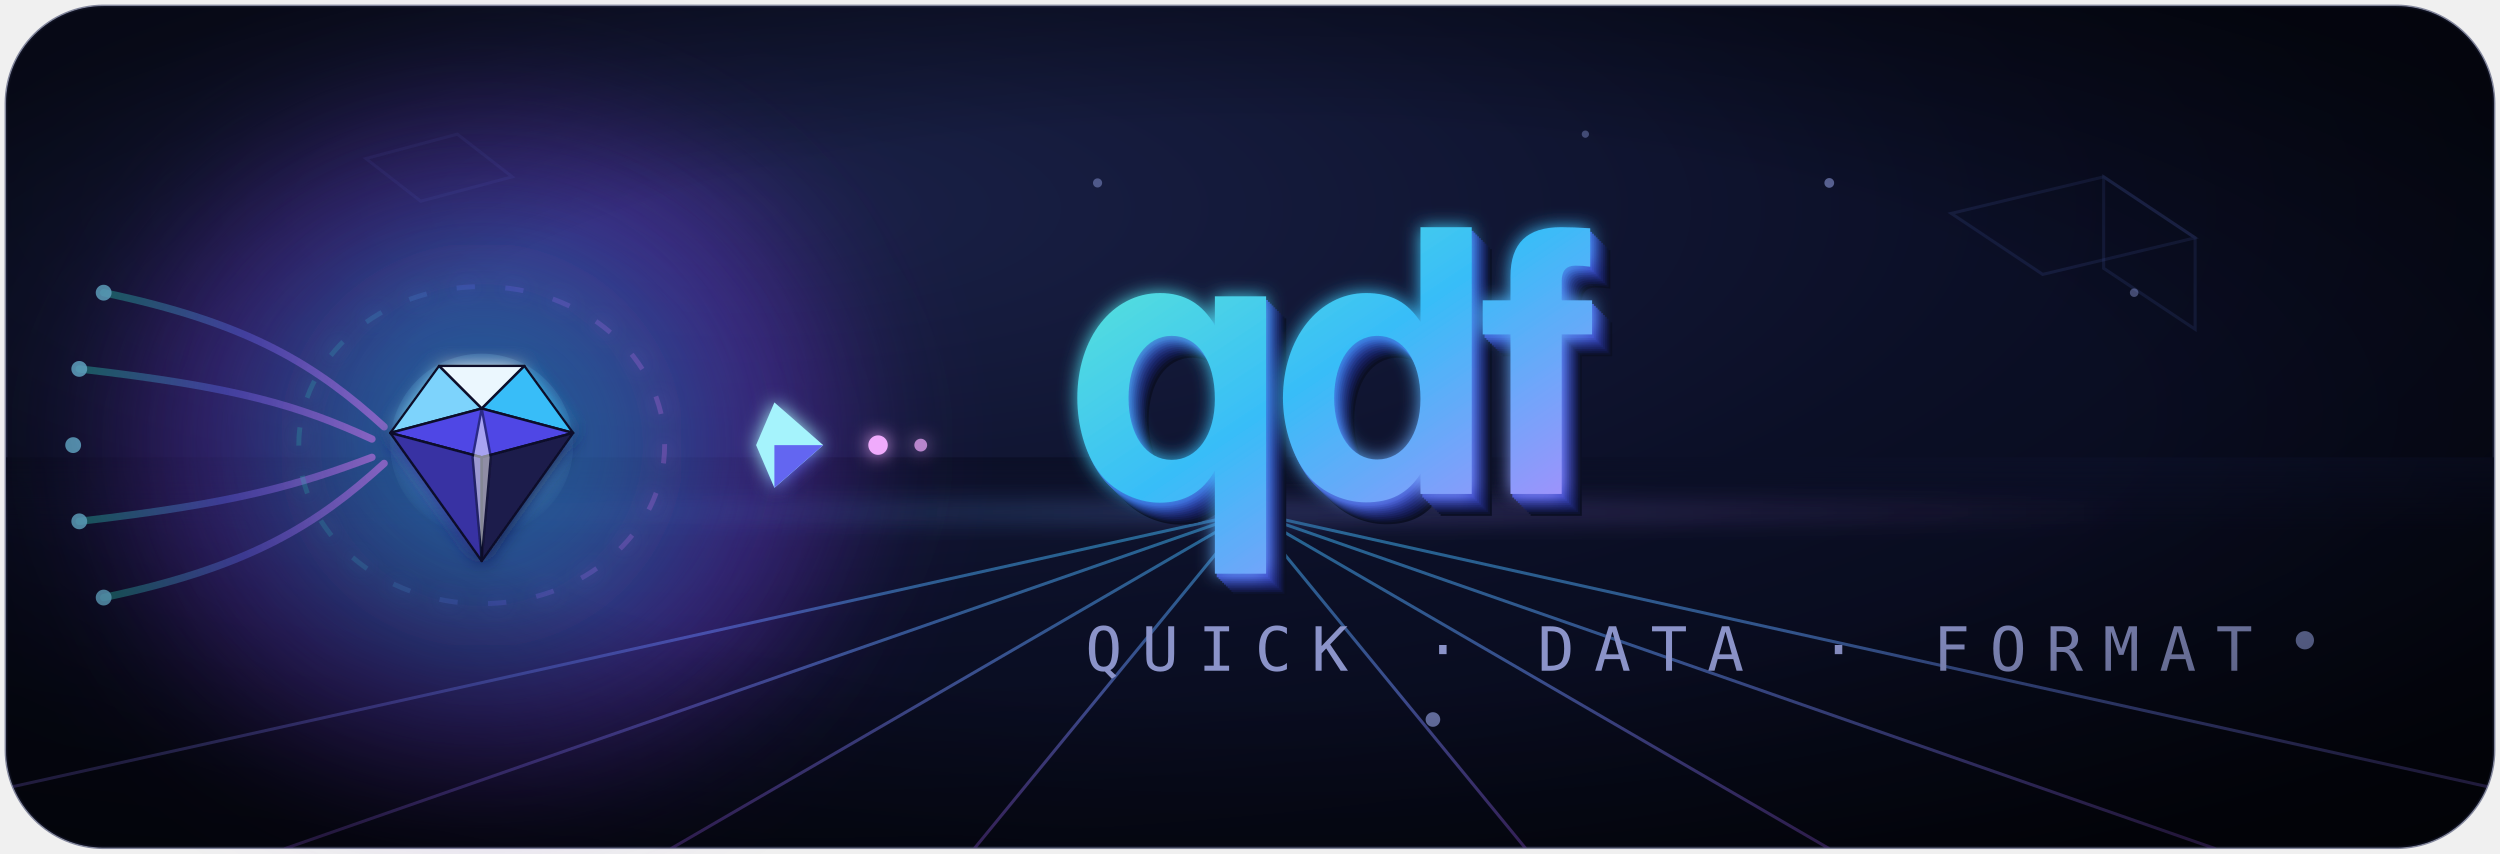
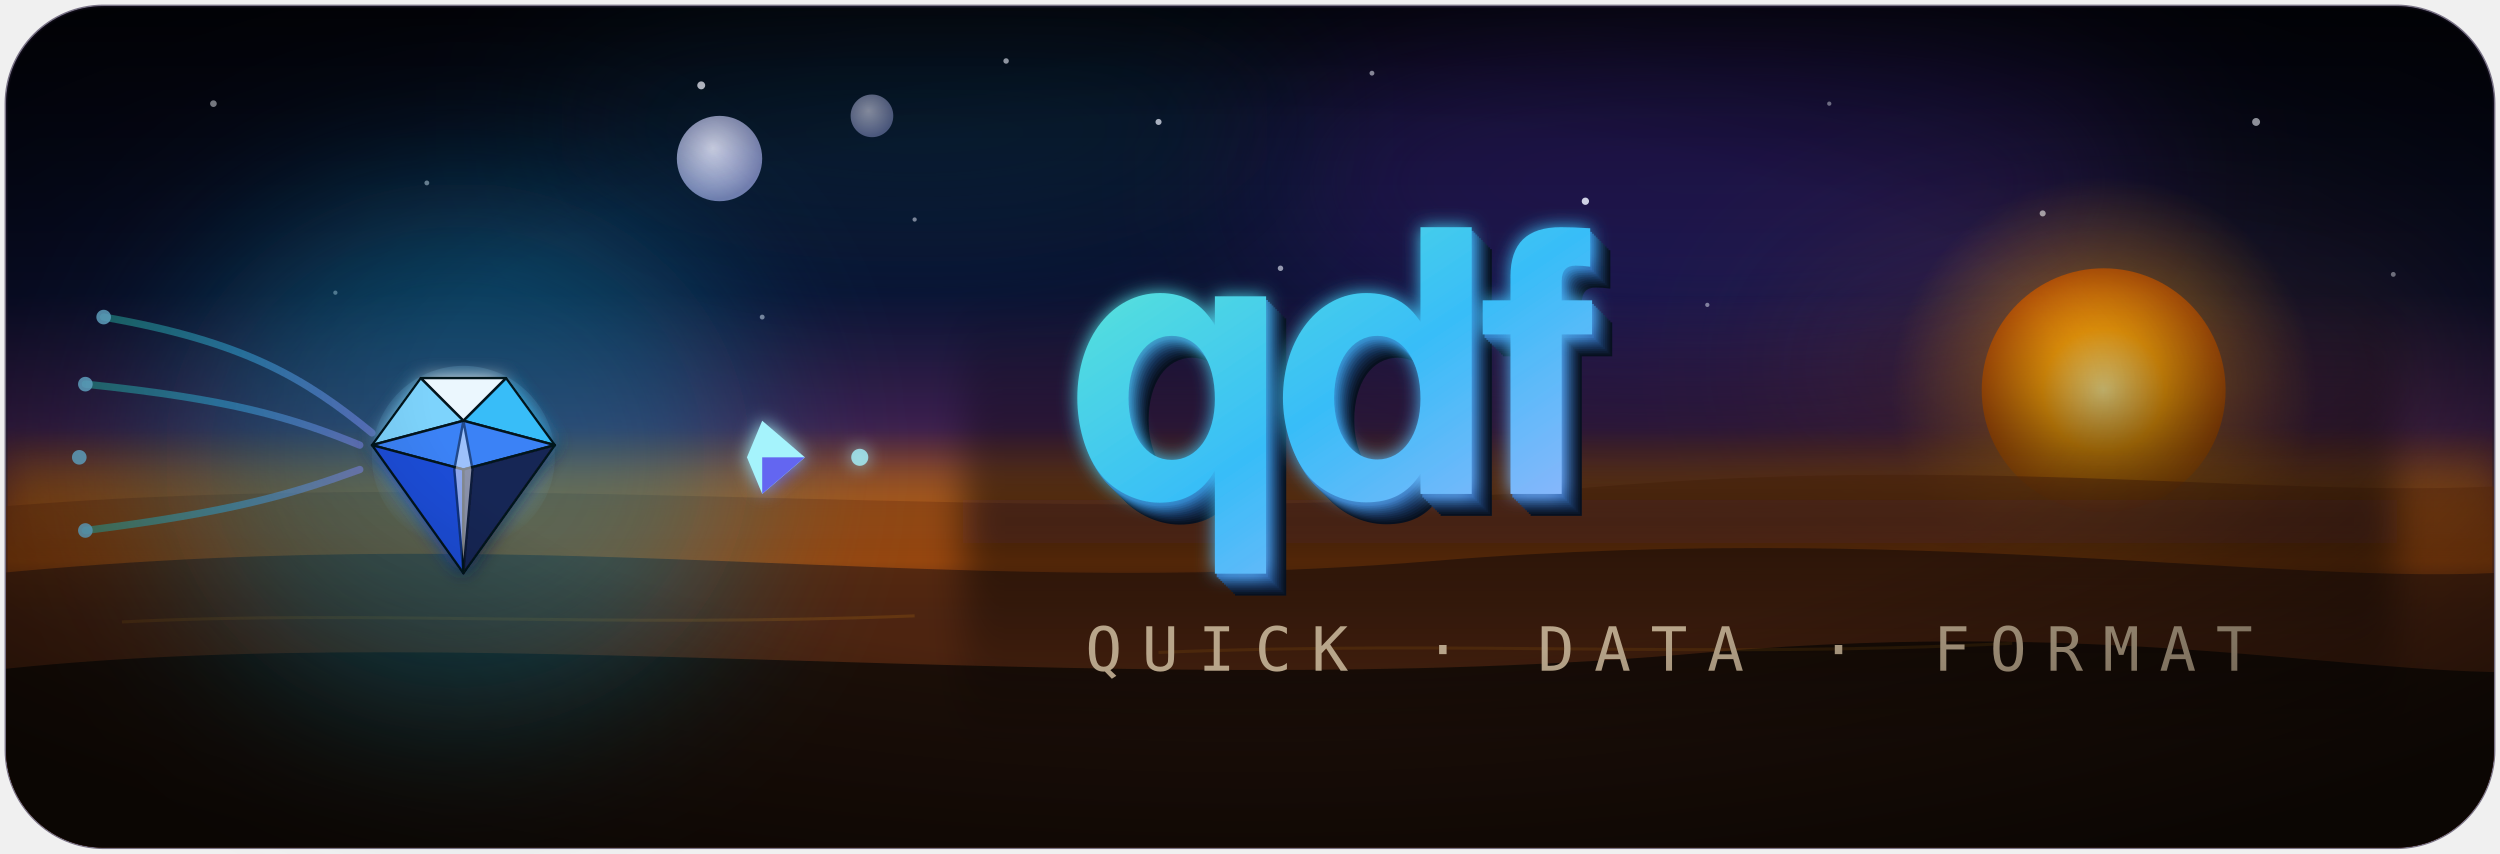
<svg xmlns="http://www.w3.org/2000/svg" width="820" height="280" viewBox="0 0 820 280" role="img" aria-label="qdf — Quick Data Format">
  <defs>
-     <radialGradient id="bg" cx="30%" cy="24%" r="100%">
-       <stop offset="0" stop-color="#1a2148" />
-       <stop offset="0.5" stop-color="#0b0f26" />
-       <stop offset="1" stop-color="#040610" />
+     <linearGradient id="sky" x1="0" y1="0" x2="0" y2="1">
+       <stop offset="0" stop-color="#03040c" />
+       <stop offset="0.34" stop-color="#0a1030" />
+       <stop offset="0.5" stop-color="#3b1f4e" />
+       <stop offset="0.6" stop-color="#8a3d1a" />
+       <stop offset="0.66" stop-color="#b45309" />
+       <stop offset="0.72" stop-color="#3a1a0f" />
+       <stop offset="1" stop-color="#120a08" />
+     </linearGradient>
+     <radialGradient id="sun" cx="50%" cy="50%" r="50%">
+       <stop offset="0" stop-color="#fde68a" />
+       <stop offset="0.5" stop-color="#f59e0b" />
+       <stop offset="1" stop-color="#b45309" />
+     </radialGradient>
+     <radialGradient id="sunhaze" cx="50%" cy="50%" r="50%">
+       <stop offset="0" stop-color="#f59e0b" stop-opacity="0.7" />
+       <stop offset="1" stop-color="#f59e0b" stop-opacity="0" />
+     </radialGradient>
+     <radialGradient id="moon" cx="42%" cy="38%" r="60%">
+       <stop offset="0" stop-color="#e7e9ff" />
+       <stop offset="1" stop-color="#7c86b8" />
    </radialGradient>
    <linearGradient id="neon" x1="0" y1="0" x2="1" y2="0">
      <stop offset="0" stop-color="#2dd4bf" />
-       <stop offset="0.5" stop-color="#6366f1" />
-       <stop offset="1" stop-color="#e879f9" />
-     </linearGradient>
-     <linearGradient id="beam" x1="0" y1="0" x2="1" y2="0">
-       <stop offset="0" stop-color="#a5f3fc" />
-       <stop offset="1" stop-color="#e879f9" />
+       <stop offset="0.5" stop-color="#38bdf8" />
+       <stop offset="1" stop-color="#818cf8" />
    </linearGradient>
    <radialGradient id="coreglow" cx="50%" cy="45%" r="55%">
      <stop offset="0" stop-color="#7dd3fc" stop-opacity="0.95" />
      <stop offset="1" stop-color="#7dd3fc" stop-opacity="0" />
    </radialGradient>
    <linearGradient id="wFront" x1="0" y1="0" x2="1" y2="1">
      <stop offset="0" stop-color="#5eead4" />
-       <stop offset="0.45" stop-color="#38bdf8" />
-       <stop offset="1" stop-color="#c084fc" />
+       <stop offset="0.5" stop-color="#38bdf8" />
+       <stop offset="1" stop-color="#a5b4fc" />
    </linearGradient>
-     <linearGradient id="grid" x1="0" y1="0" x2="0" y2="1">
-       <stop offset="0" stop-color="#38bdf8" />
-       <stop offset="1" stop-color="#a855f7" />
+     <linearGradient id="scrim" x1="0" y1="0" x2="0" y2="1">
+       <stop offset="0" stop-color="#05060f" stop-opacity="0" />
+       <stop offset="0.5" stop-color="#05060f" stop-opacity="0.55" />
+       <stop offset="1" stop-color="#05060f" stop-opacity="0" />
    </linearGradient>
-     <linearGradient id="fog" x1="0" y1="0" x2="0" y2="1">
-       <stop offset="0" stop-color="#0b0f26" stop-opacity="0.95" />
-       <stop offset="0.35" stop-color="#0b0f26" stop-opacity="0" />
-     </linearGradient>
-     <radialGradient id="vignette" cx="50%" cy="48%" r="62%">
-       <stop offset="0.55" stop-color="#000000" stop-opacity="0" />
-       <stop offset="1" stop-color="#000000" stop-opacity="0.55" />
+     <radialGradient id="vignette" cx="50%" cy="46%" r="65%">
+       <stop offset="0.5" stop-color="#000" stop-opacity="0" />
+       <stop offset="1" stop-color="#000" stop-opacity="0.6" />
    </radialGradient>
-     <linearGradient id="horizon" x1="0" y1="0" x2="1" y2="0">
-       <stop offset="0" stop-color="#22d3ee" stop-opacity="0" />
-       <stop offset="0.5" stop-color="#818cf8" stop-opacity="0.9" />
-       <stop offset="1" stop-color="#e879f9" stop-opacity="0" />
-     </linearGradient>
    <filter id="glow" x="-70%" y="-70%" width="240%" height="240%">
      <feGaussianBlur stdDeviation="3" result="b" />
      <feMerge>
        <feMergeNode in="b" />
        <feMergeNode in="SourceGraphic" />
      </feMerge>
    </filter>
-     <filter id="soft" x="-120%" y="-120%" width="340%" height="340%">
-       <feGaussianBlur stdDeviation="22" />
+     <filter id="soft" x="-150%" y="-150%" width="400%" height="400%">
+       <feGaussianBlur stdDeviation="26" />
    </filter>
-     <filter id="hglow" x="-50%" y="-400%" width="200%" height="900%">
-       <feGaussianBlur stdDeviation="4" />
+     <filter id="blur6" x="-60%" y="-60%" width="220%" height="220%">
+       <feGaussianBlur stdDeviation="6" />
    </filter>
    <clipPath id="card">
      <rect x="2" y="2" width="816" height="276" rx="32" />
    </clipPath>
  </defs>
-   <rect x="2" y="2" width="816" height="276" rx="32" fill="url(#bg)" stroke="#2a3157" stroke-opacity="0.55" />
+   <rect x="2" y="2" width="816" height="276" rx="32" fill="url(#sky)" stroke="#2a2140" stroke-opacity="0.6" />
  <g clip-path="url(#card)">
-     <g stroke="#3b4a8a" stroke-opacity="0.25" fill="none" stroke-width="1">
-       <polygon points="640,70 690,58 720,78 670,90" />
-       <polygon points="690,58 690,88 720,108 720,78" />
-       <polygon points="120,52 150,44 168,58 138,66" />
+     <ellipse cx="560" cy="60" rx="150" ry="60" fill="#7c3aed" opacity="0.18" filter="url(#soft)" />
+     <ellipse cx="300" cy="40" rx="120" ry="46" fill="#0e7490" opacity="0.16" filter="url(#soft)" />
+     <ellipse cx="700" cy="120" rx="120" ry="50" fill="#b45309" opacity="0.14" filter="url(#soft)" />
+     <g fill="#eef2ff">
+       <circle cx="70" cy="34" r="1.1" opacity="0.8" />
+       <circle cx="140" cy="60" r="0.8" opacity="0.6" />
+       <circle cx="230" cy="28" r="1.3" opacity="0.9" />
+       <circle cx="300" cy="72" r="0.7" opacity="0.5" />
+       <circle cx="380" cy="40" r="1" opacity="0.7" />
+       <circle cx="450" cy="24" r="0.8" opacity="0.6" />
+       <circle cx="520" cy="66" r="1.2" opacity="0.85" />
+       <circle cx="600" cy="34" r="0.7" opacity="0.5" />
+       <circle cx="670" cy="70" r="1" opacity="0.7" />
+       <circle cx="740" cy="40" r="1.3" opacity="0.9" />
+       <circle cx="785" cy="90" r="0.8" opacity="0.6" />
+       <circle cx="110" cy="96" r="0.7" opacity="0.5" />
+       <circle cx="420" cy="88" r="0.9" opacity="0.6" />
+       <circle cx="250" cy="104" r="0.8" opacity="0.5" />
+       <circle cx="560" cy="100" r="0.7" opacity="0.5" />
+       <circle cx="330" cy="20" r="0.9" opacity="0.7" />
    </g>
-     <g stroke="url(#grid)" stroke-opacity="0.5" stroke-width="1">
-       <line x1="410" y1="168" x2="-140" y2="290" />
-       <line x1="410" y1="168" x2="60" y2="290" />
-       <line x1="410" y1="168" x2="200" y2="290" />
-       <line x1="410" y1="168" x2="310" y2="290" />
-       <line x1="410" y1="168" x2="410" y2="290" />
-       <line x1="410" y1="168" x2="510" y2="290" />
-       <line x1="410" y1="168" x2="620" y2="290" />
-       <line x1="410" y1="168" x2="760" y2="290" />
-       <line x1="410" y1="168" x2="960" y2="290" />
-       <line x1="0" y1="172" x2="820" y2="172" />
-       <line x1="0" y1="178" x2="820" y2="178" />
-       <line x1="0" y1="187" x2="820" y2="187" />
-       <line x1="0" y1="200" x2="820" y2="200" />
-       <line x1="0" y1="219" x2="820" y2="219" />
-       <line x1="0" y1="244" x2="820" y2="244" />
-       <line x1="0" y1="276" x2="820" y2="276" />
-     </g>
-     <rect x="2" y="150" width="816" height="70" fill="url(#fog)" />
-     <rect x="120" y="167" width="580" height="2" fill="url(#horizon)" filter="url(#hglow)" />
-     <g fill="#a5b4fc">
-       <circle cx="600" cy="60" r="1.6" opacity="0.5" />
-       <circle cx="700" cy="96" r="1.4" opacity="0.4" />
-       <circle cx="520" cy="44" r="1.2" opacity="0.35" />
-       <circle cx="756" cy="210" r="3" opacity="0.7" />
-       <circle cx="470" cy="236" r="2.4" opacity="0.6" />
-       <circle cx="360" cy="60" r="1.5" opacity="0.4" />
+     <circle cx="690" cy="128" r="70" fill="url(#sunhaze)" />
+     <circle cx="690" cy="128" r="40" fill="url(#sun)" />
+     <circle cx="236" cy="52" r="14" fill="url(#moon)" opacity="0.92" />
+     <circle cx="286" cy="38" r="7" fill="url(#moon)" opacity="0.6" />
+     <rect x="2" y="150" width="816" height="26" fill="#f59e0b" opacity="0.28" filter="url(#blur6)" />
+     <path d="M -20,168 C 160,150 340,176 520,160 C 660,148 760,166 840,158 L 840,290 L -20,290 Z" fill="#7c3a12" opacity="0.55" />
+     <path d="M -20,190 C 180,168 300,198 470,184 C 640,170 770,196 840,186 L 840,290 L -20,290 Z" fill="#4a2310" opacity="0.85" />
+     <path d="M -20,222 C 140,200 360,232 560,214 C 700,202 780,224 840,220 L 840,290 L -20,290 Z" fill="#1c0f08" />
+     <g stroke="#f59e0b" stroke-width="1" opacity="0.14" fill="none">
+       <path d="M 40,204 C 120,200 200,206 300,202" />
+       <path d="M 380,214 C 480,210 560,216 660,211" />
    </g>
  </g>
-   <ellipse cx="158" cy="146" rx="120" ry="110" fill="#7c3aed" opacity="0.38" filter="url(#soft)" />
-   <ellipse cx="158" cy="146" rx="66" ry="66" fill="#0891b2" opacity="0.45" filter="url(#soft)" />
-   <g stroke="url(#neon)" stroke-width="2.4" fill="none" opacity="0.5" stroke-linecap="round">
-     <path d="M 34,96  C 82,106 104,120 126,140" />
-     <path d="M 26,121 C 78,127 98,133 122,144" />
-     <path d="M 24,146 C 76,146 98,146 120,146" />
-     <path d="M 26,171 C 78,165 98,159 122,150" />
-     <path d="M 34,196 C 82,186 104,172 126,152" />
+   <ellipse cx="150" cy="150" rx="96" ry="90" fill="#0891b2" opacity="0.4" filter="url(#soft)" />
+   <g stroke="url(#neon)" stroke-width="2.4" fill="none" opacity="0.55" stroke-linecap="round">
+     <path d="M 34,104 C 80,112 100,124 122,142" />
+     <path d="M 28,126 C 76,131 96,137 118,146" />
+     <path d="M 26,150 C 74,150 96,150 116,150" />
+     <path d="M 28,174 C 76,168 96,162 118,154" />
  </g>
  <g fill="#7dd3fc" opacity="0.85">
-     <circle cx="34" cy="96" r="2.6" />
-     <circle cx="26" cy="121" r="2.6" />
-     <circle cx="24" cy="146" r="2.6" />
-     <circle cx="26" cy="171" r="2.6" />
-     <circle cx="34" cy="196" r="2.6" />
-   </g>
-   <g fill="none" opacity="0.25" filter="url(#glow)">
-     <ellipse cx="158" cy="146" rx="60" ry="52" stroke="url(#neon)" stroke-width="1.6" stroke-dasharray="6 10" />
+     <circle cx="34" cy="104" r="2.4" />
+     <circle cx="28" cy="126" r="2.4" />
+     <circle cx="26" cy="150" r="2.4" />
+     <circle cx="28" cy="174" r="2.4" />
  </g>
  <g filter="url(#glow)">
-     <path d="M 190,146 L 252,146" stroke="url(#beam)" stroke-width="9" stroke-linecap="round" />
-     <polygon points="254,132 270,146 254,160 248,146" fill="#a5f3fc" />
-     <polygon points="254,146 270,146 254,160" fill="#6366f1" />
-     <circle cx="288" cy="146" r="3.2" fill="#f0abfc" />
-     <circle cx="302" cy="146" r="2.1" fill="#f0abfc" opacity="0.7" />
+     <path d="M 188,150 L 248,150" stroke="url(#neon)" stroke-width="8" stroke-linecap="round" />
+     <polygon points="250,138 264,150 250,162 245,150" fill="#a5f3fc" />
+     <polygon points="250,150 264,150 250,162" fill="#6366f1" />
+     <circle cx="282" cy="150" r="2.8" fill="#a5f3fc" opacity="0.8" />
  </g>
-   <circle cx="158" cy="146" r="30" fill="url(#coreglow)" />
-   <g filter="url(#glow)" stroke="#0a0f2a" stroke-width="0.8" stroke-linejoin="round">
-     <polygon points="144,120 172,120 158,134" fill="#e0f2fe" />
-     <polygon points="144,120 128,142 158,134" fill="#7dd3fc" />
-     <polygon points="172,120 188,142 158,134" fill="#38bdf8" />
-     <polygon points="128,142 158,134 188,142 158,150" fill="#4f46e5" />
-     <polygon points="128,142 158,150 158,184" fill="#3730a3" />
-     <polygon points="188,142 158,150 158,184" fill="#1e1b4b" />
-     <polygon points="158,134 161,150 158,184 155,150" fill="#ffffff" opacity="0.5" />
-     <polygon points="144,120 172,120 158,134" fill="#ffffff" opacity="0.35" />
+   <circle cx="152" cy="150" r="30" fill="url(#coreglow)" />
+   <g filter="url(#glow)" stroke="#06121f" stroke-width="0.8" stroke-linejoin="round">
+     <polygon points="138,124 166,124 152,138" fill="#e0f2fe" />
+     <polygon points="138,124 122,146 152,138" fill="#7dd3fc" />
+     <polygon points="166,124 182,146 152,138" fill="#38bdf8" />
+     <polygon points="122,146 152,138 182,146 152,154" fill="#3b82f6" />
+     <polygon points="122,146 152,154 152,188" fill="#1d4ed8" />
+     <polygon points="182,146 152,154 152,188" fill="#172554" />
+     <polygon points="152,138 155,154 152,188 149,154" fill="#ffffff" opacity="0.5" />
+     <polygon points="138,124 166,124 152,138" fill="#ffffff" opacity="0.35" />
  </g>
+   <rect x="316" y="96" width="470" height="150" fill="url(#scrim)" filter="url(#blur6)" />
  <g font-family="ui-sans-serif, Segoe UI, Helvetica, Arial, sans-serif" font-weight="900" letter-spacing="-6" font-size="120">
-     <text x="356.6" y="169.2" fill="#0b0f24">qdf</text>
-     <text x="356.0" y="168.6" fill="#0d1230">qdf</text>
-     <text x="355.4" y="168.0" fill="#101642">qdf</text>
-     <text x="354.8" y="167.4" fill="#141a52">qdf</text>
-     <text x="354.2" y="166.8" fill="#182061">qdf</text>
-     <text x="353.6" y="166.2" fill="#1c2570">qdf</text>
-     <text x="353.0" y="165.6" fill="#212b80">qdf</text>
-     <text x="352.4" y="165.0" fill="#263191">qdf</text>
-     <text x="351.8" y="164.4" fill="#2c38a3">qdf</text>
-     <text x="351.2" y="163.8" fill="#333fb5">qdf</text>
-     <text x="350.6" y="163.2" fill="#3a46c7">qdf</text>
+     <text x="356.6" y="169.2" fill="#07101f">qdf</text>
+     <text x="356.0" y="168.6" fill="#0a1628">qdf</text>
+     <text x="355.4" y="168.0" fill="#0d1c34">qdf</text>
+     <text x="354.8" y="167.4" fill="#102340">qdf</text>
+     <text x="354.2" y="166.8" fill="#132a4d">qdf</text>
+     <text x="353.6" y="166.2" fill="#16325a">qdf</text>
+     <text x="353.0" y="165.6" fill="#1a3b68">qdf</text>
+     <text x="352.4" y="165.0" fill="#1e4477">qdf</text>
+     <text x="351.8" y="164.4" fill="#234e88">qdf</text>
+     <text x="351.2" y="163.8" fill="#285799">qdf</text>
+     <text x="350.6" y="163.2" fill="#2e62ab">qdf</text>
    <text x="350" y="162" fill="url(#wFront)" filter="url(#glow)">qdf</text>
  </g>
-   <text x="356" y="220" font-family="ui-monospace, SFMono-Regular, Menlo, Consolas, monospace" font-size="20" letter-spacing="6.5" fill="#8b93c9">QUICK · DATA · FORMAT</text>
+   <text x="356" y="220" font-family="ui-monospace, SFMono-Regular, Menlo, Consolas, monospace" font-size="20" letter-spacing="6.5" fill="#b8a58a">QUICK · DATA · FORMAT</text>
  <rect x="2" y="2" width="816" height="276" rx="32" fill="url(#vignette)" />
</svg>
